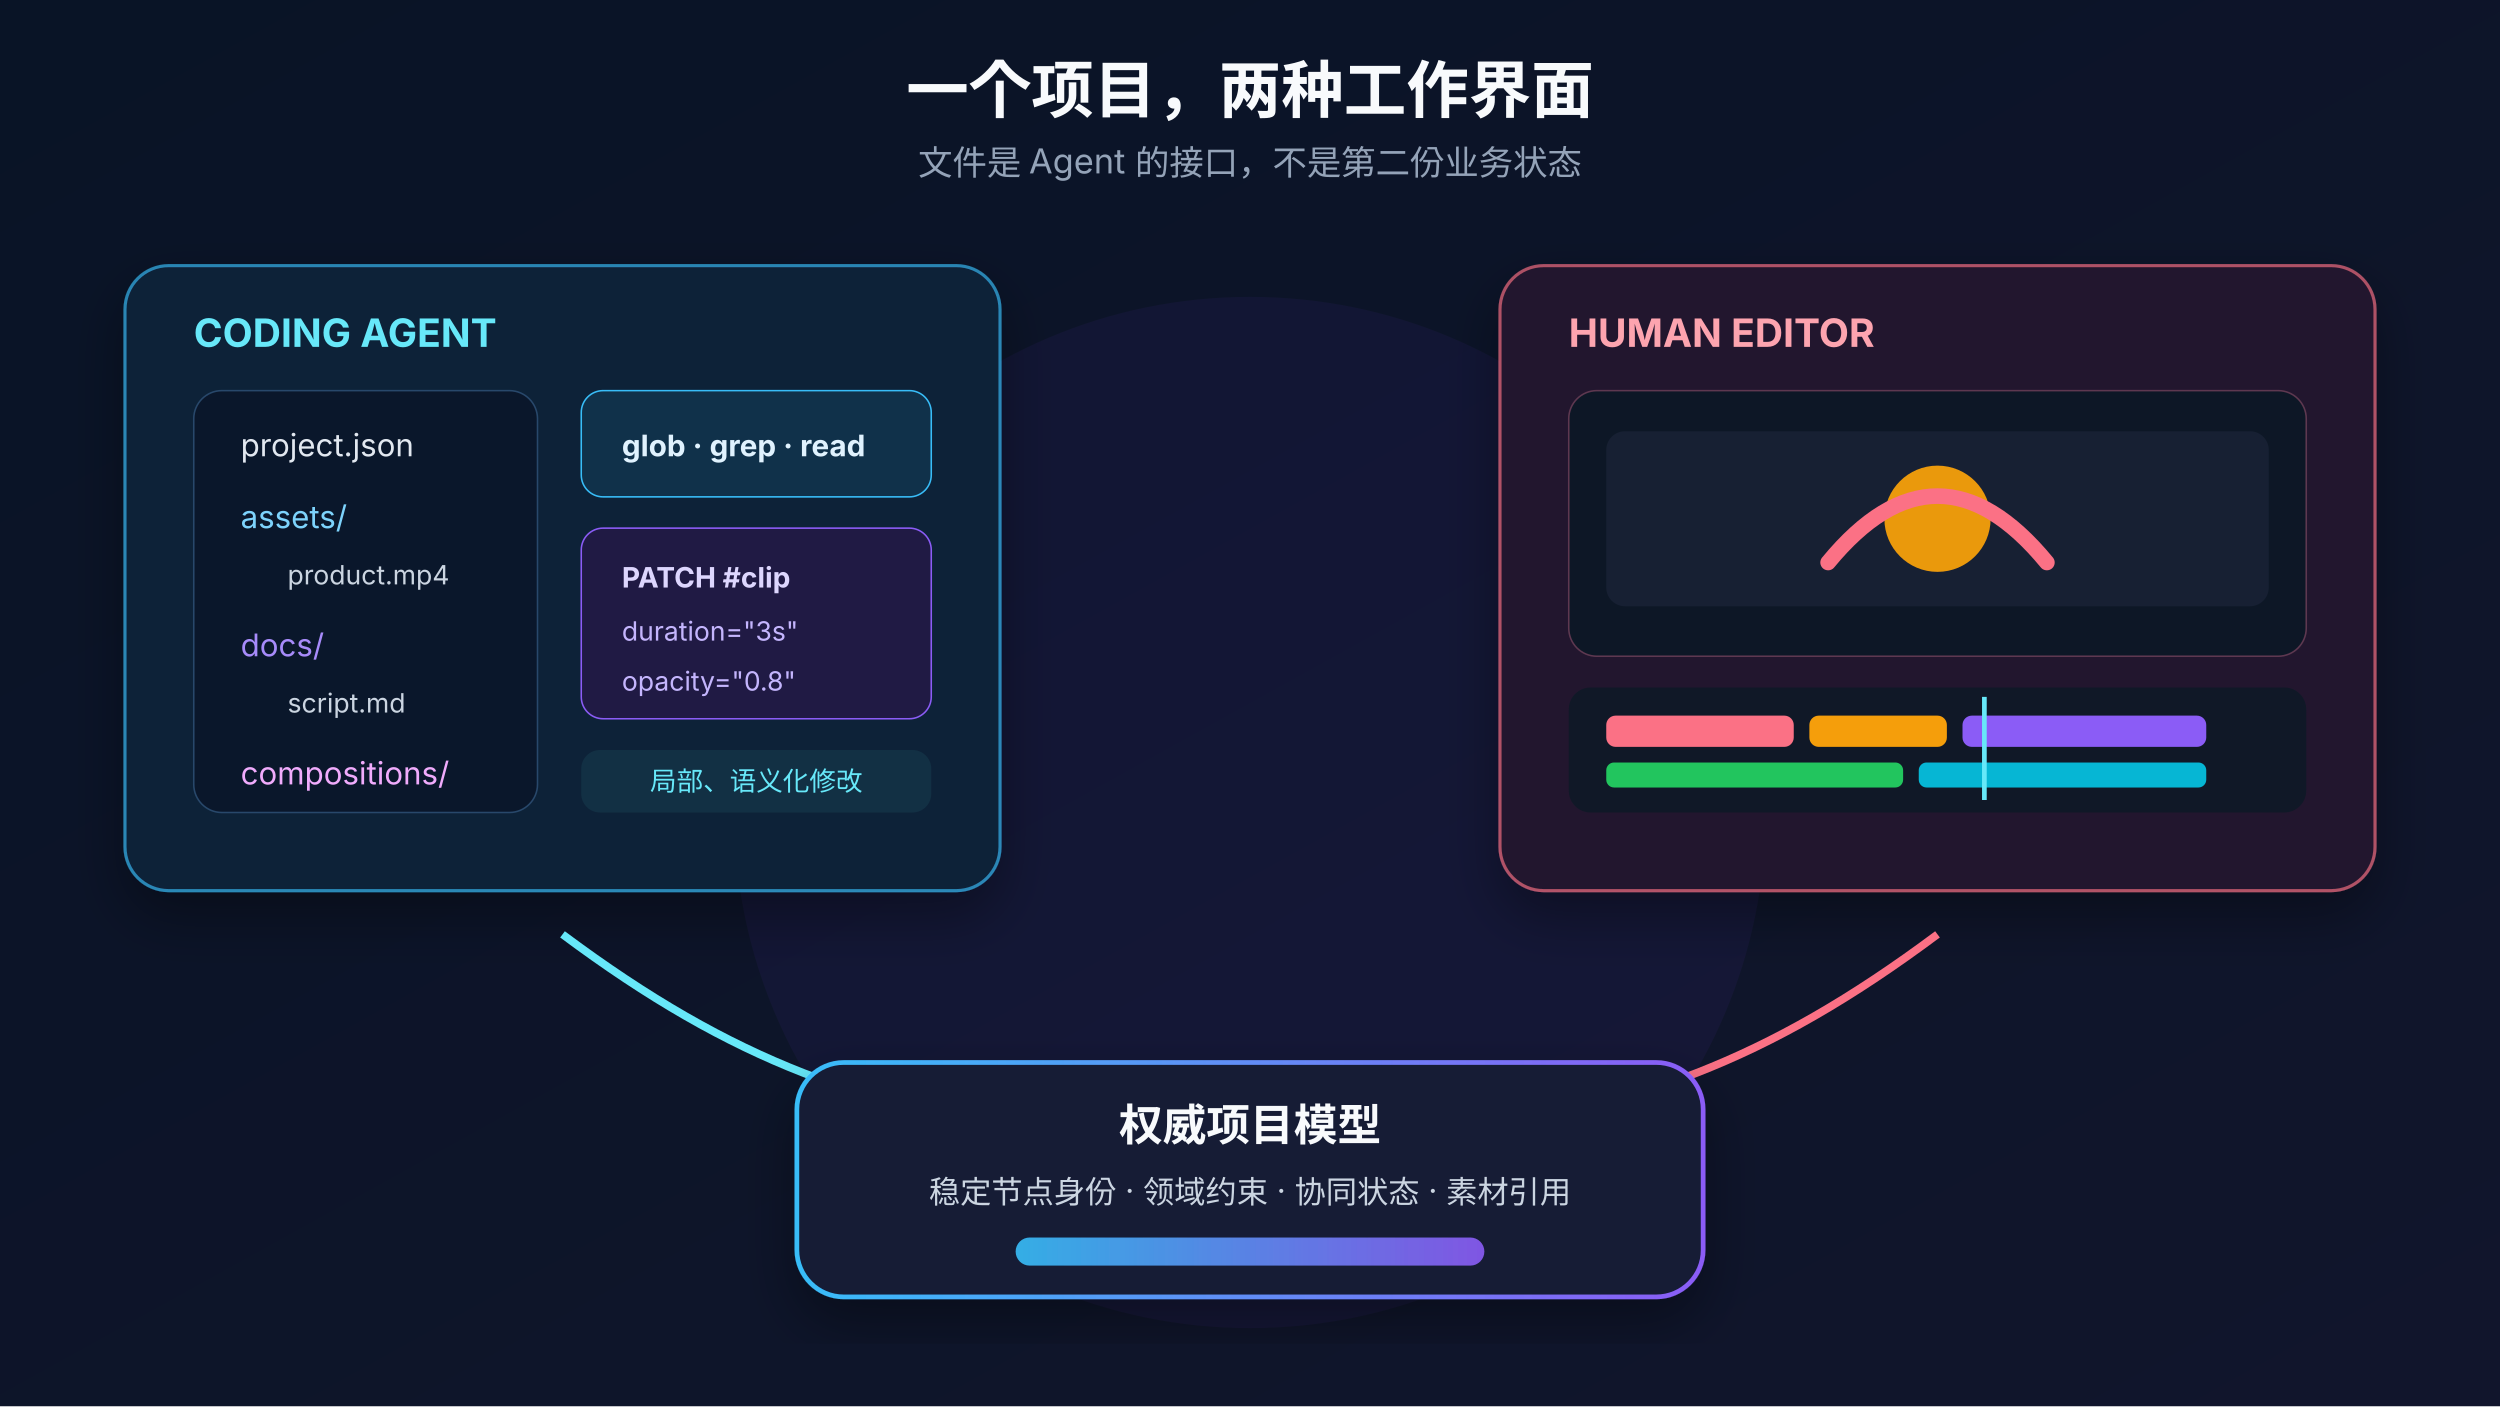
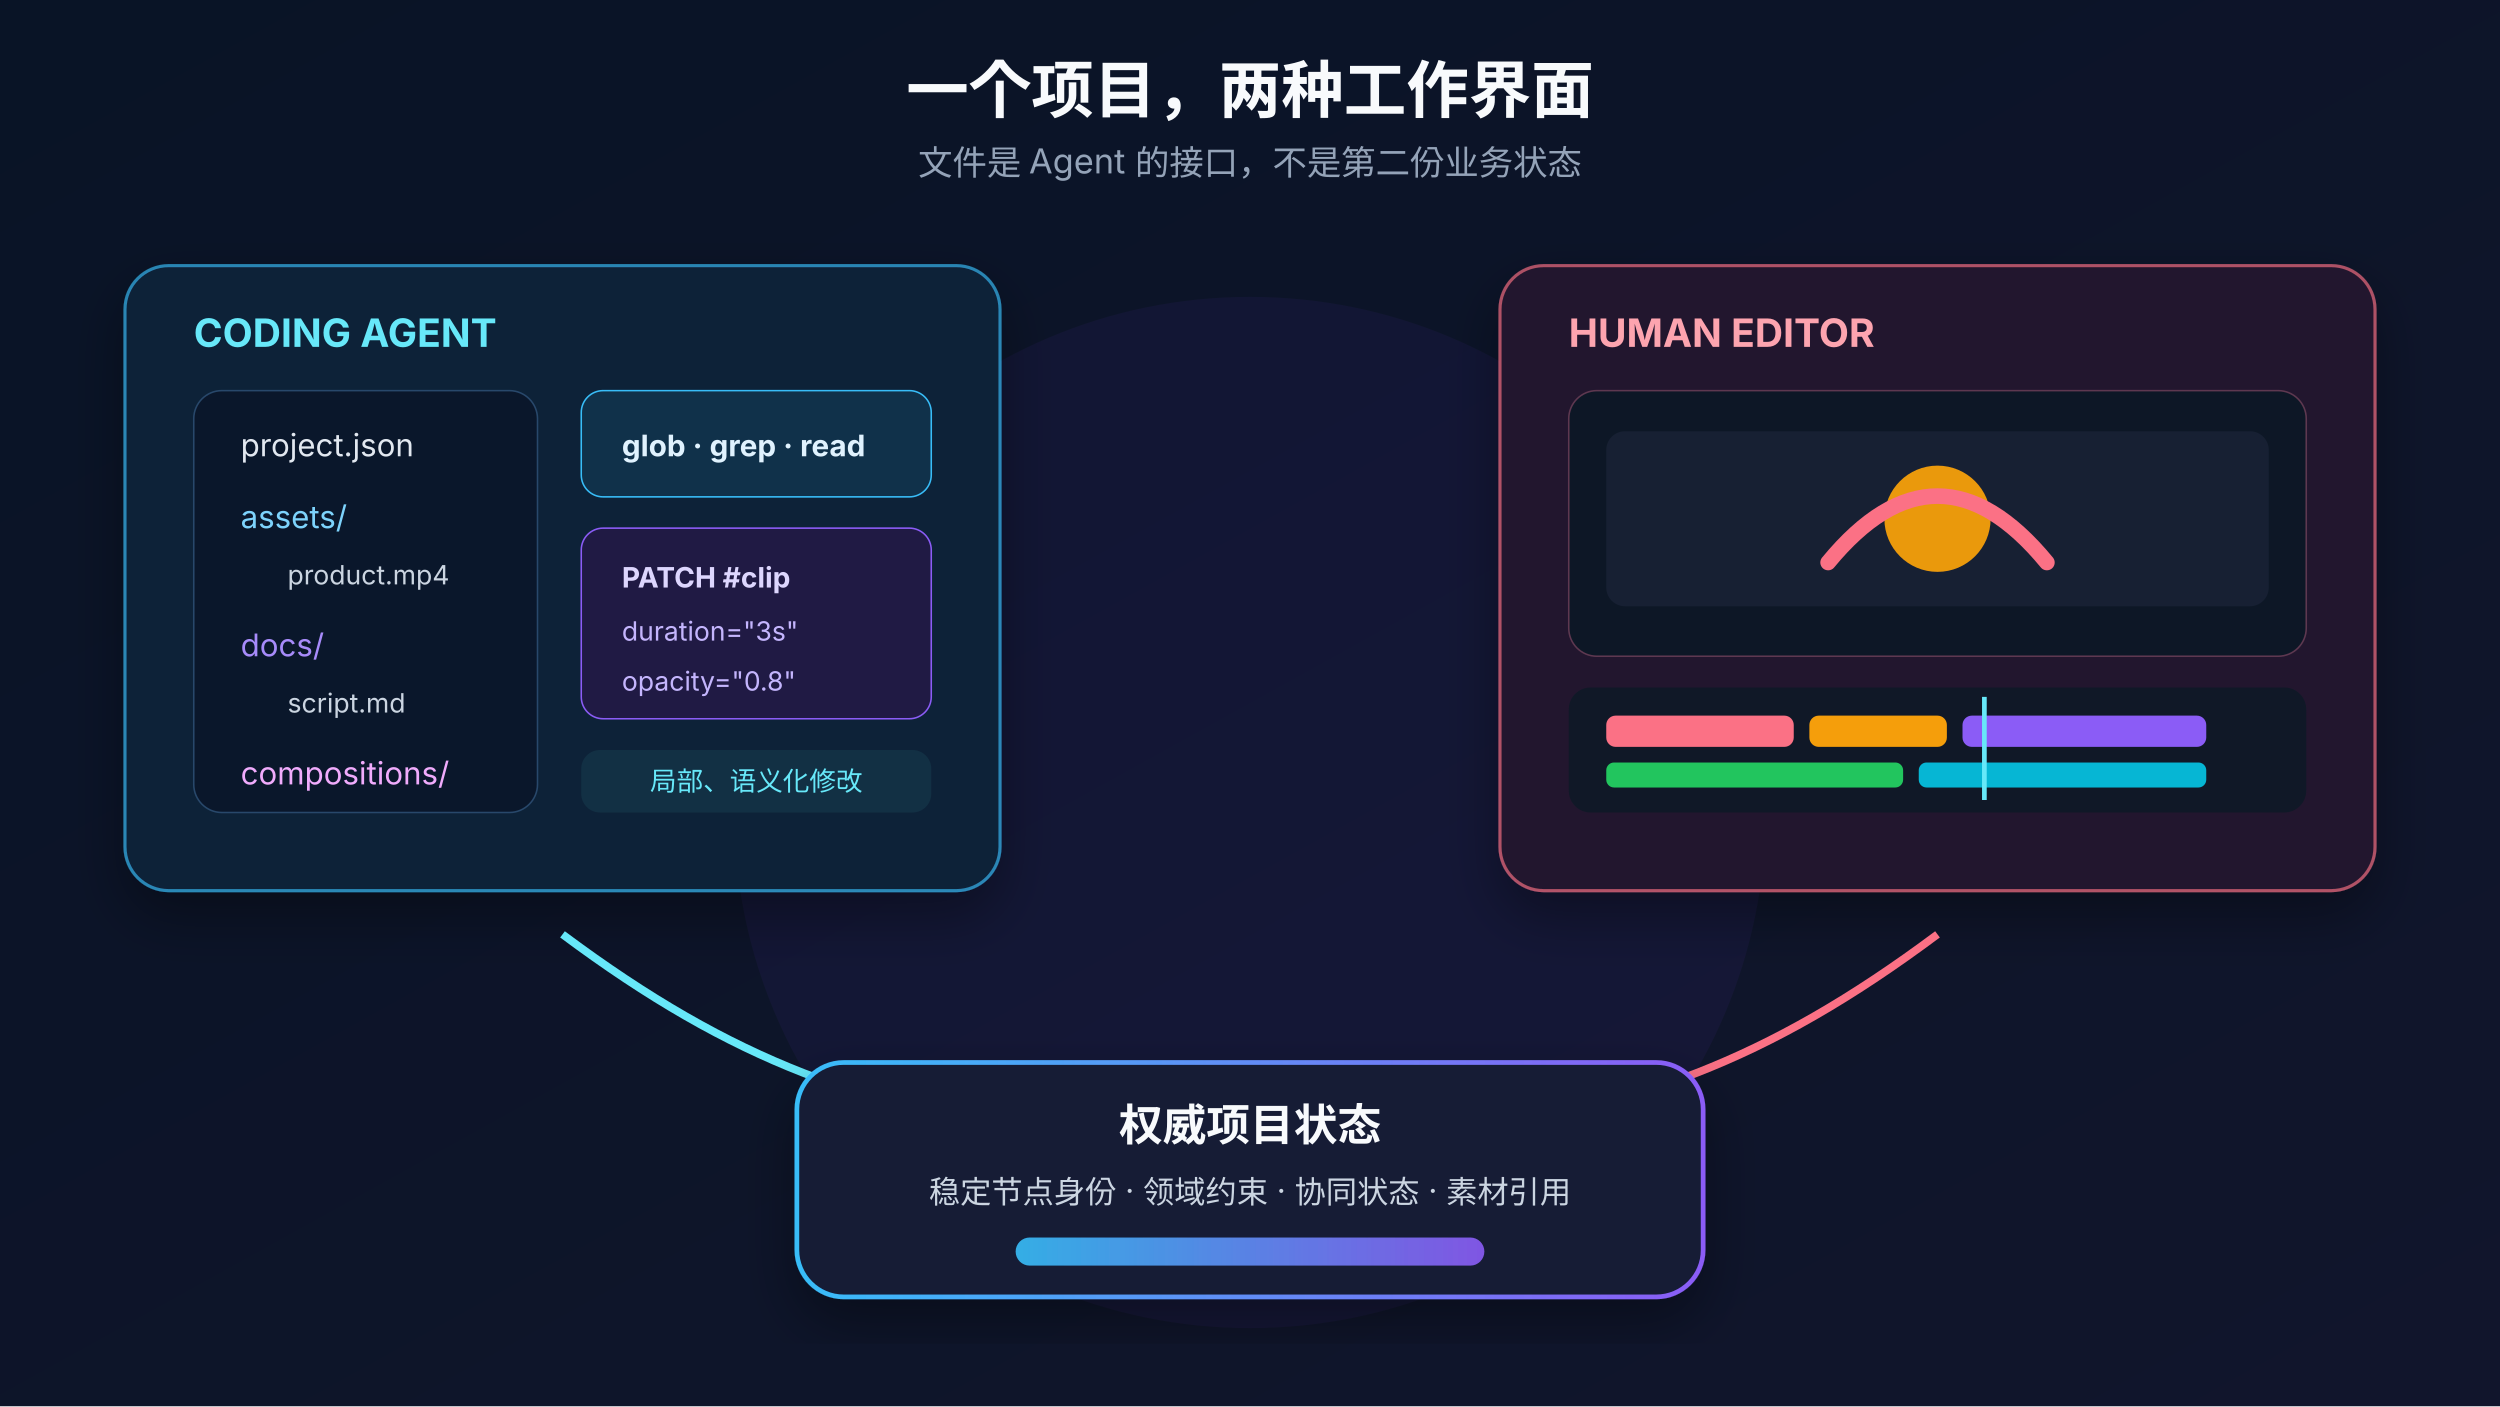
<svg xmlns="http://www.w3.org/2000/svg" width="1600" height="900" viewBox="0 0 1600 900" role="img" aria-labelledby="title desc">
  <defs>
    <linearGradient id="bg" x1="0" y1="0" x2="1" y2="1">
      <stop offset="0" stop-color="#091426" />
      <stop offset="1" stop-color="#11152c" />
    </linearGradient>
    <linearGradient id="cyan" x1="0" y1="0" x2="1" y2="0">
      <stop offset="0" stop-color="#38bdf8" />
      <stop offset="1" stop-color="#8b5cf6" />
    </linearGradient>
    <linearGradient id="warm" x1="0" y1="0" x2="1" y2="0">
      <stop offset="0" stop-color="#fb7185" />
      <stop offset="1" stop-color="#f59e0b" />
    </linearGradient>
    <filter id="shadow" x="-20%" y="-20%" width="140%" height="140%">
      <feDropShadow dx="0" dy="16" stdDeviation="18" flood-color="#000" flood-opacity="0.35" />
    </filter>
    <marker id="arrowCyan" markerWidth="12" markerHeight="12" refX="10" refY="6" orient="auto">
      <path d="M0 0L12 6L0 12Z" fill="#67e8f9" />
    </marker>
    <marker id="arrowWarm" markerWidth="12" markerHeight="12" refX="10" refY="6" orient="auto">
      <path d="M0 0L12 6L0 12Z" fill="#fb7185" />
    </marker>
  </defs>
  <rect width="1600" height="900" fill="url(#bg)" />
  <circle cx="800" cy="520" r="330" fill="#7c3aed" opacity="0.06" />
  <text x="800" y="72" text-anchor="middle" fill="#f8fafc" font-size="40" font-weight="700" font-family="Inter, PingFang SC, sans-serif">一个项目，两种工作界面</text>
  <text x="800" y="112" text-anchor="middle" fill="#94a3b8" font-size="22" font-family="Inter, PingFang SC, sans-serif">文件是 Agent 的接口，不是第二份业务状态</text>
  <g filter="url(#shadow)">
    <rect x="80" y="170" width="560" height="400" rx="28" fill="#0f2039" stroke="#38bdf8" stroke-opacity="0.65" stroke-width="2" />
    <rect x="960" y="170" width="560" height="400" rx="28" fill="#24182e" stroke="#fb7185" stroke-opacity="0.65" stroke-width="2" />
  </g>
  <text x="124" y="222" fill="#67e8f9" font-size="25" font-weight="700" font-family="Inter, PingFang SC, sans-serif">CODING AGENT</text>
  <text x="1004" y="222" fill="#fda4af" font-size="25" font-weight="700" font-family="Inter, PingFang SC, sans-serif">HUMAN EDITOR</text>
  <g font-family="Inter, PingFang SC, sans-serif">
    <rect x="124" y="250" width="220" height="270" rx="18" fill="#0a172b" stroke="#28486b" />
    <text x="154" y="292" fill="#e2e8f0" font-size="20">project.json</text>
    <text x="154" y="338" fill="#7dd3fc" font-size="20">assets/</text>
    <text x="184" y="374" fill="#cbd5e1" font-size="17">product.mp4</text>
    <text x="154" y="420" fill="#a78bfa" font-size="20">docs/</text>
    <text x="184" y="456" fill="#cbd5e1" font-size="17">script.md</text>
    <text x="154" y="502" fill="#f0abfc" font-size="20">compositions/</text>
    <rect x="372" y="250" width="224" height="68" rx="14" fill="#10314a" stroke="#38bdf8" />
    <text x="398" y="292" fill="#e0f2fe" font-size="19" font-weight="700">glob · grep · read</text>
    <rect x="372" y="338" width="224" height="122" rx="14" fill="#201a44" stroke="#8b5cf6" />
    <text x="398" y="376" fill="#ddd6fe" font-size="18" font-weight="700">PATCH #clip</text>
    <text x="398" y="410" fill="#c4b5fd" font-size="17">duration="3s"</text>
    <text x="398" y="442" fill="#c4b5fd" font-size="17">opacity="0.8"</text>
    <rect x="372" y="480" width="224" height="40" rx="12" fill="#123044" />
    <text x="484" y="506" text-anchor="middle" fill="#67e8f9" font-size="17">局部、语义化修改</text>
  </g>
  <g font-family="Inter, PingFang SC, sans-serif">
    <rect x="1004" y="250" width="472" height="170" rx="18" fill="#0d1726" stroke="#5e3850" />
    <rect x="1028" y="276" width="424" height="112" rx="12" fill="#172033" />
    <circle cx="1240" cy="332" r="34" fill="#f59e0b" opacity="0.95" />
    <path d="M1170 360 Q1240 275 1310 360" fill="none" stroke="#fb7185" stroke-width="10" stroke-linecap="round" />
    <rect x="1004" y="440" width="472" height="80" rx="14" fill="#101827" />
    <rect x="1028" y="458" width="120" height="20" rx="6" fill="#fb7185" />
    <rect x="1158" y="458" width="88" height="20" rx="6" fill="#f59e0b" />
    <rect x="1256" y="458" width="156" height="20" rx="6" fill="#8b5cf6" />
    <rect x="1028" y="488" width="190" height="16" rx="5" fill="#22c55e" />
    <rect x="1228" y="488" width="184" height="16" rx="5" fill="#06b6d4" />
    <line x1="1270" y1="446" x2="1270" y2="512" stroke="#67e8f9" stroke-width="3" />
  </g>
  <path d="M360 598 C470 680 555 710 680 726" fill="none" stroke="#67e8f9" stroke-width="5" marker-end="url(#arrowCyan)" />
  <path d="M1240 598 C1130 680 1045 710 920 726" fill="none" stroke="#fb7185" stroke-width="5" marker-end="url(#arrowWarm)" />
  <g filter="url(#shadow)" font-family="Inter, PingFang SC, sans-serif">
    <rect x="510" y="680" width="580" height="150" rx="30" fill="#151b35" stroke="url(#cyan)" stroke-width="3" />
-     <text x="800" y="730" text-anchor="middle" fill="#f8fafc" font-size="28" font-weight="700">权威项目模型</text>
+     <text x="800" y="730" text-anchor="middle" fill="#f8fafc" font-size="28" font-weight="700">权威项目状态</text>
    <text x="800" y="770" text-anchor="middle" fill="#cbd5e1" font-size="20">稳定节点身份 · 领域约束 · 协同状态 · 素材引用</text>
    <rect x="650" y="792" width="300" height="18" rx="9" fill="url(#cyan)" opacity="0.9" />
  </g>
</svg>
